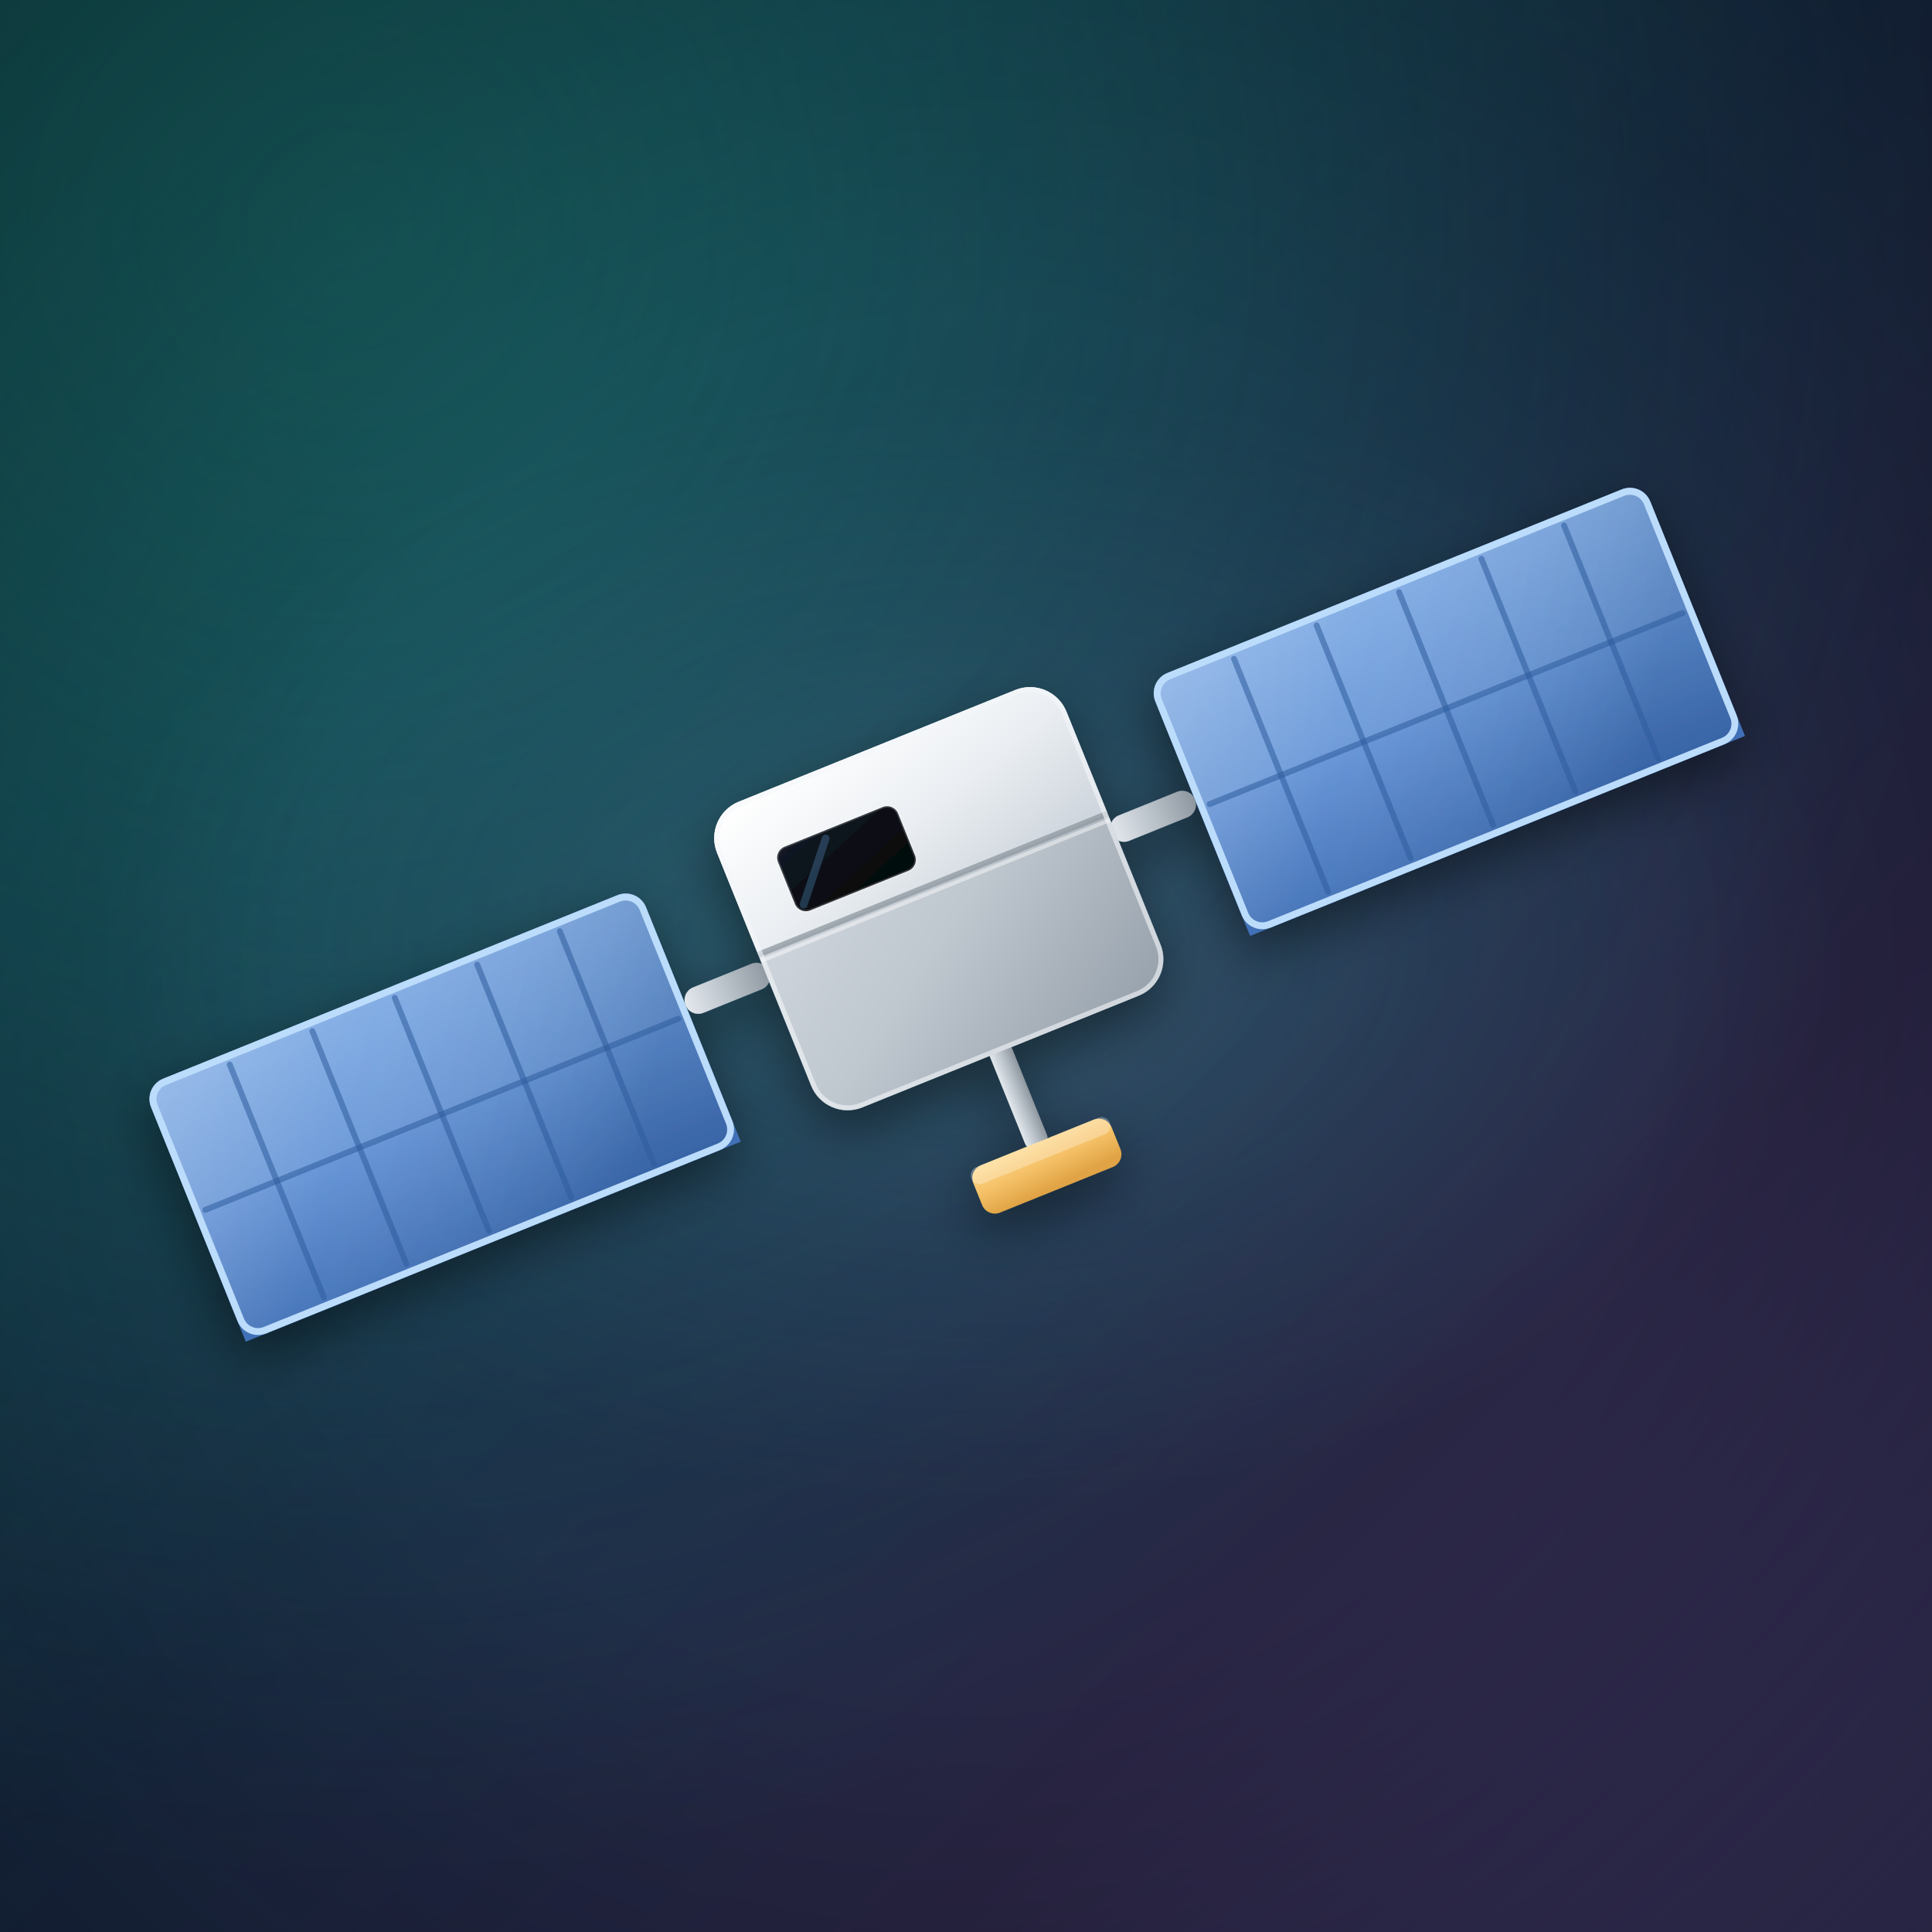
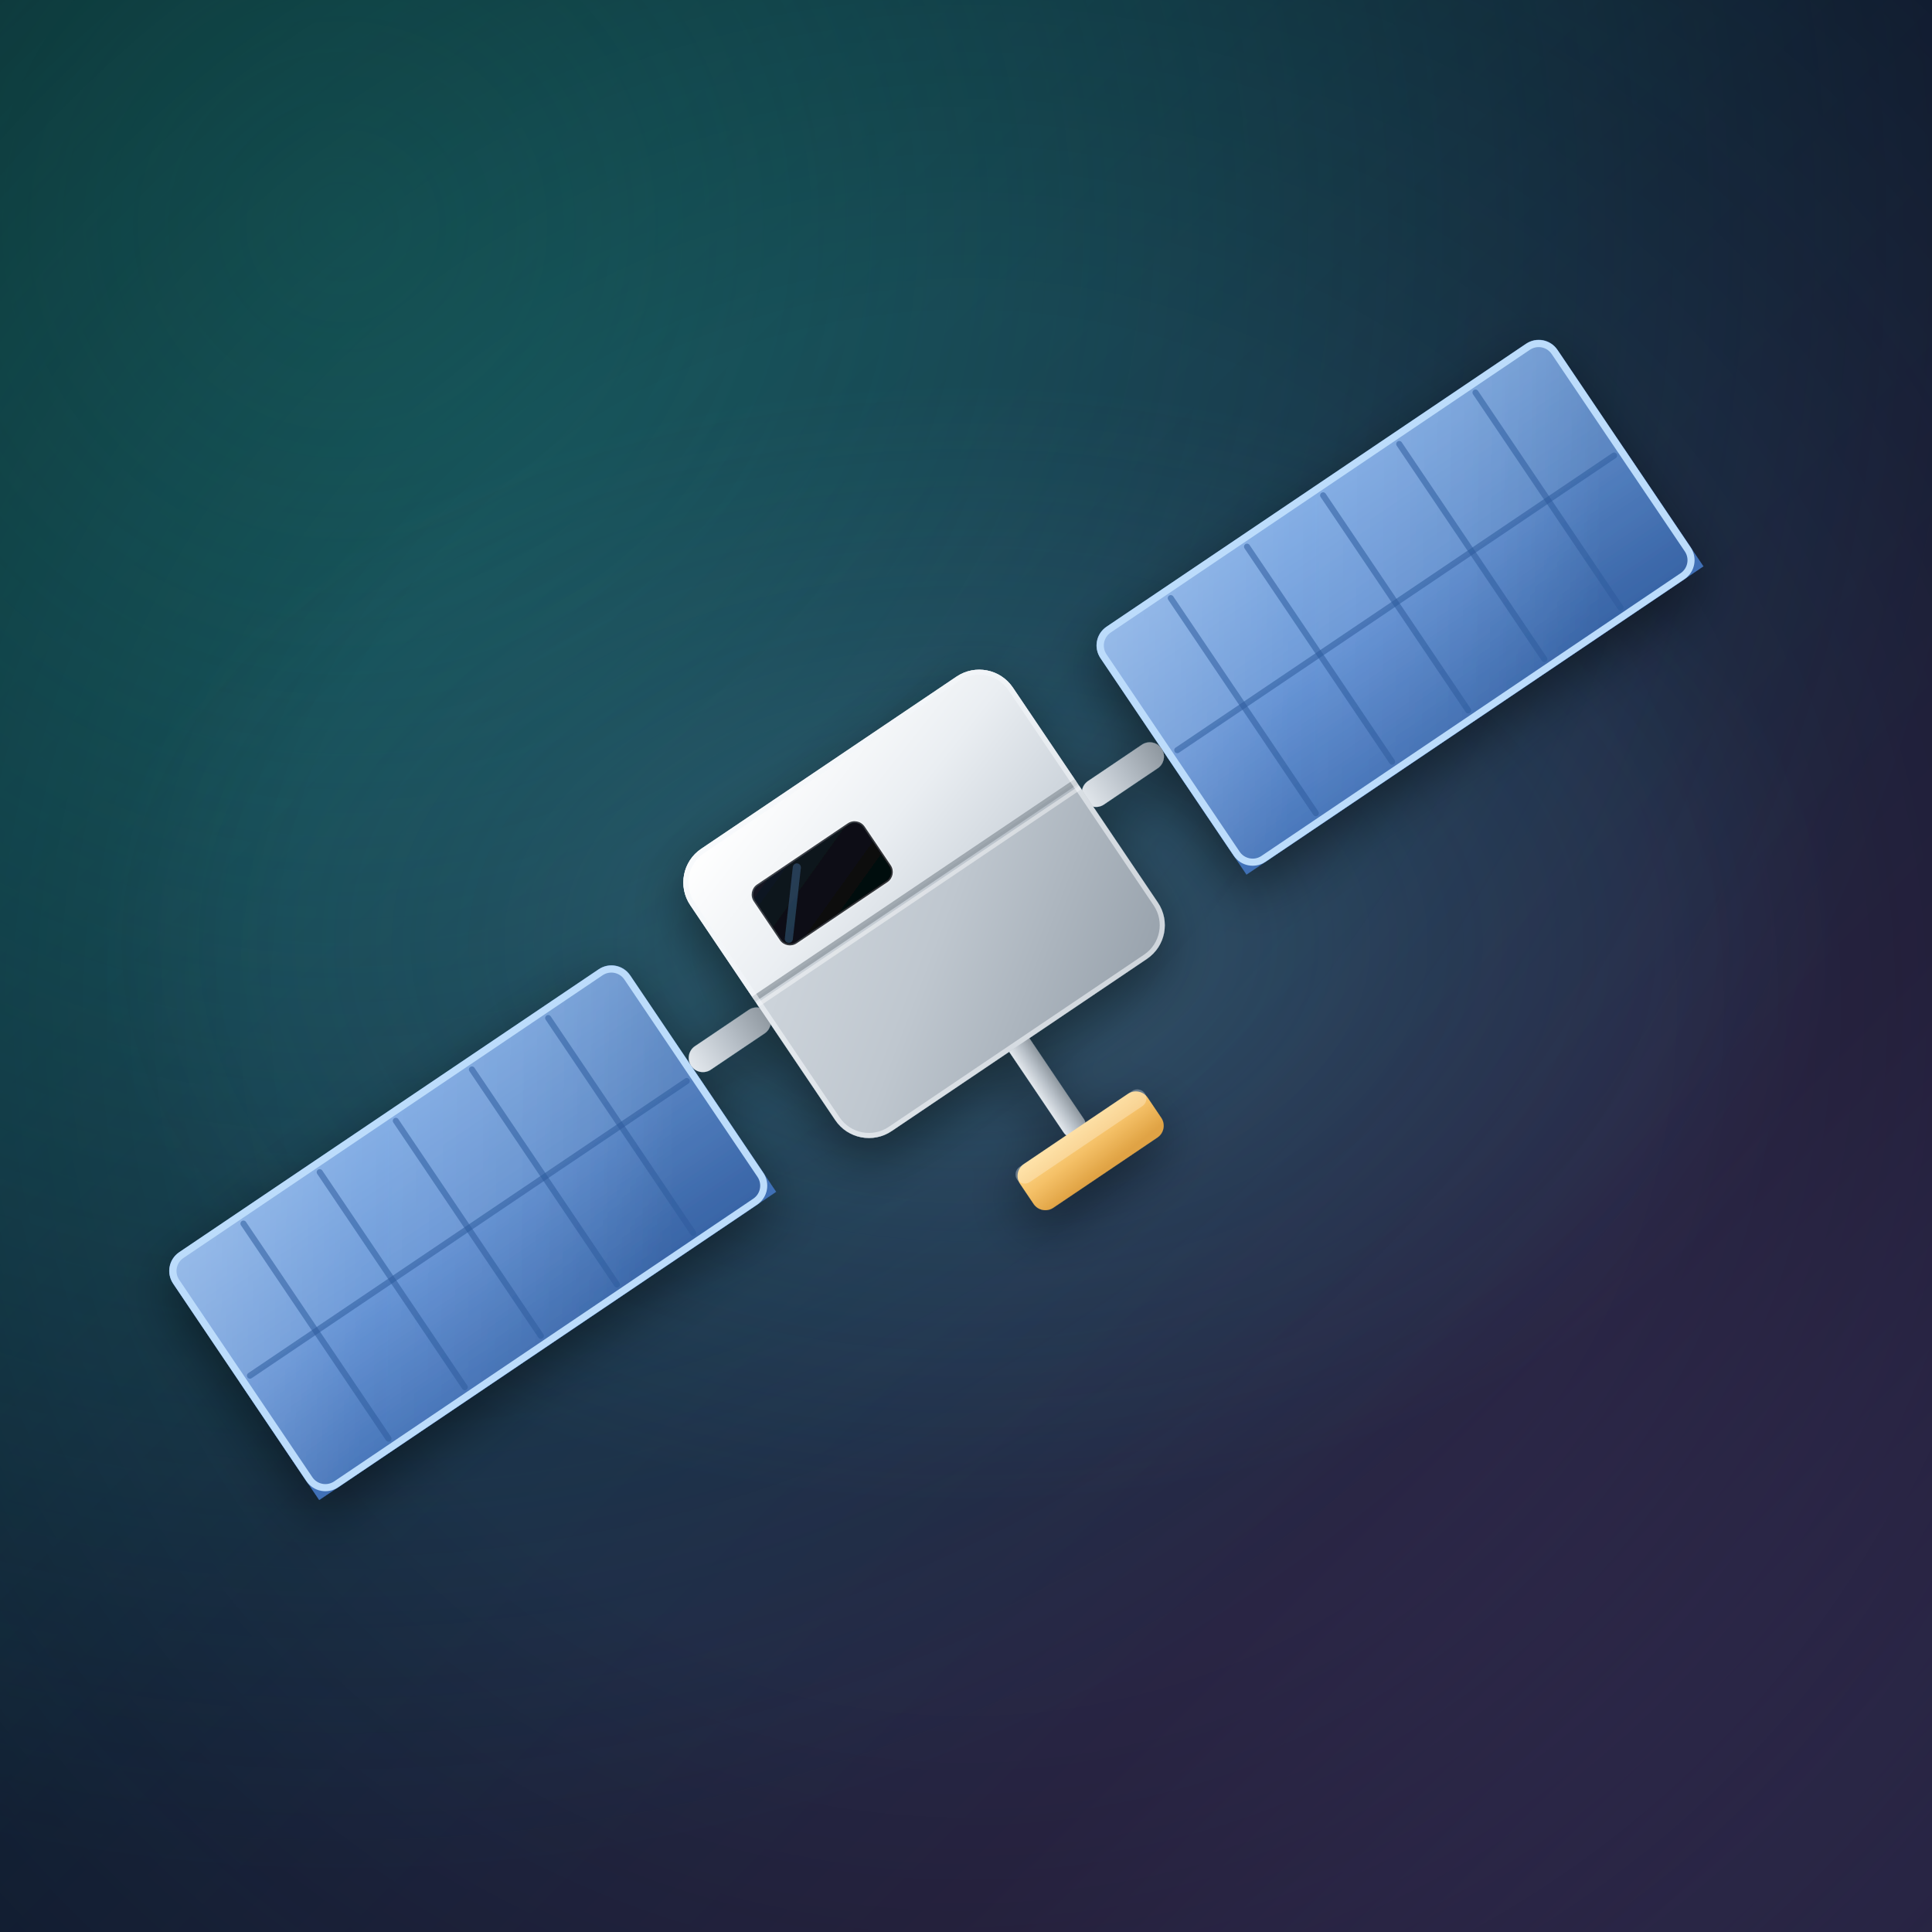
<svg xmlns="http://www.w3.org/2000/svg" width="1024" height="1024" viewBox="0 0 1024 1024">
  <defs>
    <linearGradient id="bg" x1="0" y1="0" x2="1" y2="1">
      <stop offset="0.00" stop-color="#0f4a4d" />
      <stop offset="0.22" stop-color="#12414f" />
      <stop offset="0.48" stop-color="#1a2b45" />
      <stop offset="0.74" stop-color="#292544" />
      <stop offset="1.00" stop-color="#3b3560" />
    </linearGradient>
    <radialGradient id="bgLift" cx="0.18" cy="0.12" r="0.85">
      <stop offset="0" stop-color="#1c6f6a" stop-opacity="0.55" />
      <stop offset="1" stop-color="#1c6f6a" stop-opacity="0" />
    </radialGradient>
    <radialGradient id="bgVignette" cx="0.5" cy="0.52" r="0.78">
      <stop offset="0.45" stop-color="#000000" stop-opacity="0" />
      <stop offset="1.00" stop-color="#00040d" stop-opacity="0.42" />
    </radialGradient>
    <radialGradient id="craftGlow" cx="0.5" cy="0.5" r="0.5">
      <stop offset="0.00" stop-color="#8fd4e8" stop-opacity="0.20" />
      <stop offset="0.55" stop-color="#6fb6dd" stop-opacity="0.08" />
      <stop offset="1.00" stop-color="#6fb6dd" stop-opacity="0" />
    </radialGradient>
    <linearGradient id="panelTop" x1="0" y1="0" x2="0" y2="1">
      <stop offset="0" stop-color="#7fabe4" />
      <stop offset="1" stop-color="#5182c9" />
    </linearGradient>
    <linearGradient id="panelBot" x1="0" y1="0" x2="0" y2="1">
      <stop offset="0" stop-color="#6191d5" />
      <stop offset="1" stop-color="#3f6fb6" />
    </linearGradient>
    <linearGradient id="panelSheen" x1="0" y1="0" x2="1" y2="0.35">
      <stop offset="0.00" stop-color="#ffffff" stop-opacity="0.20" />
      <stop offset="0.40" stop-color="#ffffff" stop-opacity="0.05" />
      <stop offset="1.00" stop-color="#0a1f3d" stop-opacity="0.14" />
    </linearGradient>
    <linearGradient id="busTop" x1="0.1" y1="0" x2="0.9" y2="1">
      <stop offset="0" stop-color="#ffffff" />
      <stop offset="0.55" stop-color="#eaeef2" />
      <stop offset="1" stop-color="#cfd6dd" />
    </linearGradient>
    <linearGradient id="busBot" x1="0.1" y1="0" x2="0.9" y2="1">
      <stop offset="0" stop-color="#d8dee4" />
      <stop offset="0.55" stop-color="#bfc7cf" />
      <stop offset="1" stop-color="#9aa4ae" />
    </linearGradient>
    <linearGradient id="screen" x1="0" y1="0" x2="0.7" y2="1">
      <stop offset="0" stop-color="#131a24" />
      <stop offset="0.6" stop-color="#0a0e15" />
      <stop offset="1" stop-color="#05070b" />
    </linearGradient>
    <linearGradient id="mast" x1="0" y1="0" x2="1" y2="0">
      <stop offset="0" stop-color="#e3e8ed" />
      <stop offset="0.5" stop-color="#b9c1c9" />
      <stop offset="1" stop-color="#8e979f" />
    </linearGradient>
    <linearGradient id="gold" x1="0" y1="0" x2="0.2" y2="1">
      <stop offset="0" stop-color="#ffd98a" />
      <stop offset="0.5" stop-color="#f5c168" />
      <stop offset="1" stop-color="#e0a344" />
    </linearGradient>
    <filter id="drop" x="-25%" y="-25%" width="150%" height="160%">
      <feDropShadow dx="0" dy="10" stdDeviation="14" flood-color="#00060f" flood-opacity="0.45" />
    </filter>
    <g id="array">
      <rect x="0" y="0" width="272" height="140" rx="11" fill="url(#panelTop)" />
      <rect x="0" y="70" width="272" height="70" fill="url(#panelBot)" />
      <rect x="0" y="0" width="272" height="140" rx="11" fill="url(#panelSheen)" />
      <g stroke="#2f5c9c" stroke-opacity="0.55" stroke-width="3" stroke-linecap="round">
        <path d="M45.3 6 V134 M90.7 6 V134 M136 6 V134 M181.3 6 V134 M226.7 6 V134" />
        <path d="M6 70 H266" />
      </g>
      <rect x="1.75" y="1.75" width="268.5" height="136.5" rx="9.5" fill="none" stroke="#bcdcfb" stroke-width="3.5" />
    </g>
  </defs>
  <rect width="1024" height="1024" fill="#1a2b45" />
  <rect width="1024" height="1024" fill="url(#bg)" />
  <rect width="1024" height="1024" fill="url(#bgLift)" />
  <rect width="1024" height="1024" fill="url(#bgVignette)" />
  <ellipse cx="512" cy="500" rx="470" ry="300" fill="url(#craftGlow)" />
  <g filter="url(#drop)">
-     <g id="craft" transform="rotate(-22 512 512) translate(512 512) scale(1.04) translate(-512 -512)">
+     <g id="craft" transform="rotate(-34 512 512) translate(512 512) scale(1.074) translate(-512 -512)">
      <use href="#array" x="100" y="412" />
      <use href="#array" x="652" y="412" />
      <rect x="372" y="470" width="46" height="14" rx="7" fill="url(#mast)" />
      <rect x="606" y="470" width="46" height="14" rx="7" fill="url(#mast)" />
      <rect x="506" y="551" width="12" height="62" rx="6" fill="url(#mast)" />
      <rect x="474" y="609" width="76" height="26" rx="7" fill="url(#gold)" />
      <rect x="474" y="609" width="76" height="9" rx="4.5" fill="#ffffff" fill-opacity="0.28" />
      <rect x="416" y="391" width="192" height="168" rx="20" fill="url(#busBot)" />
      <path d="M416 411 a20 20 0 0 1 20-20 h152 a20 20 0 0 1 20 20 v56 H416 Z" fill="url(#busTop)" />
      <path d="M416 467 H608" stroke="#8d979f" stroke-width="3" stroke-opacity="0.75" />
      <path d="M416 470.5 H608" stroke="#ffffff" stroke-width="2" stroke-opacity="0.45" />
      <rect x="443" y="421" width="66" height="35" rx="6" fill="url(#screen)" />
      <rect x="443" y="421" width="66" height="35" rx="6" fill="none" stroke="#ffffff" stroke-width="1.5" stroke-opacity="0.18" />
      <path d="M447 452 L470 425" stroke="#5f9fd6" stroke-width="4" stroke-opacity="0.30" stroke-linecap="round" />
      <rect x="417.25" y="392.25" width="189.5" height="165.5" rx="18.75" fill="none" stroke="#f4f7fa" stroke-width="2.5" stroke-opacity="0.6" />
    </g>
  </g>
</svg>
